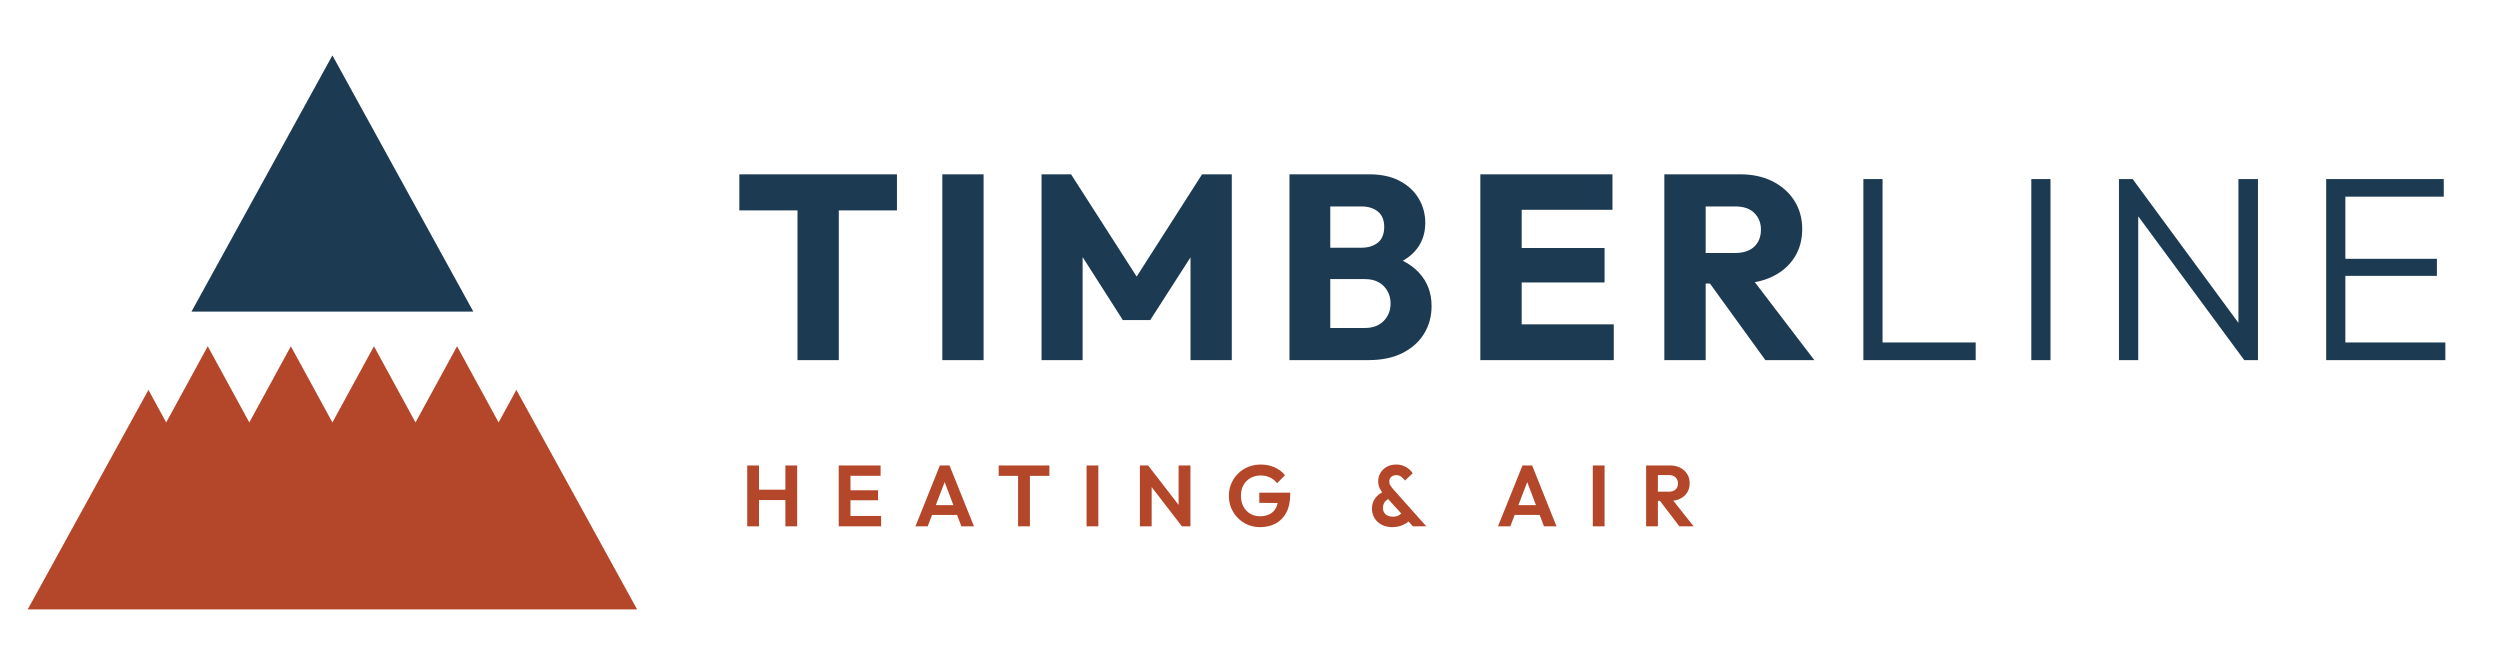
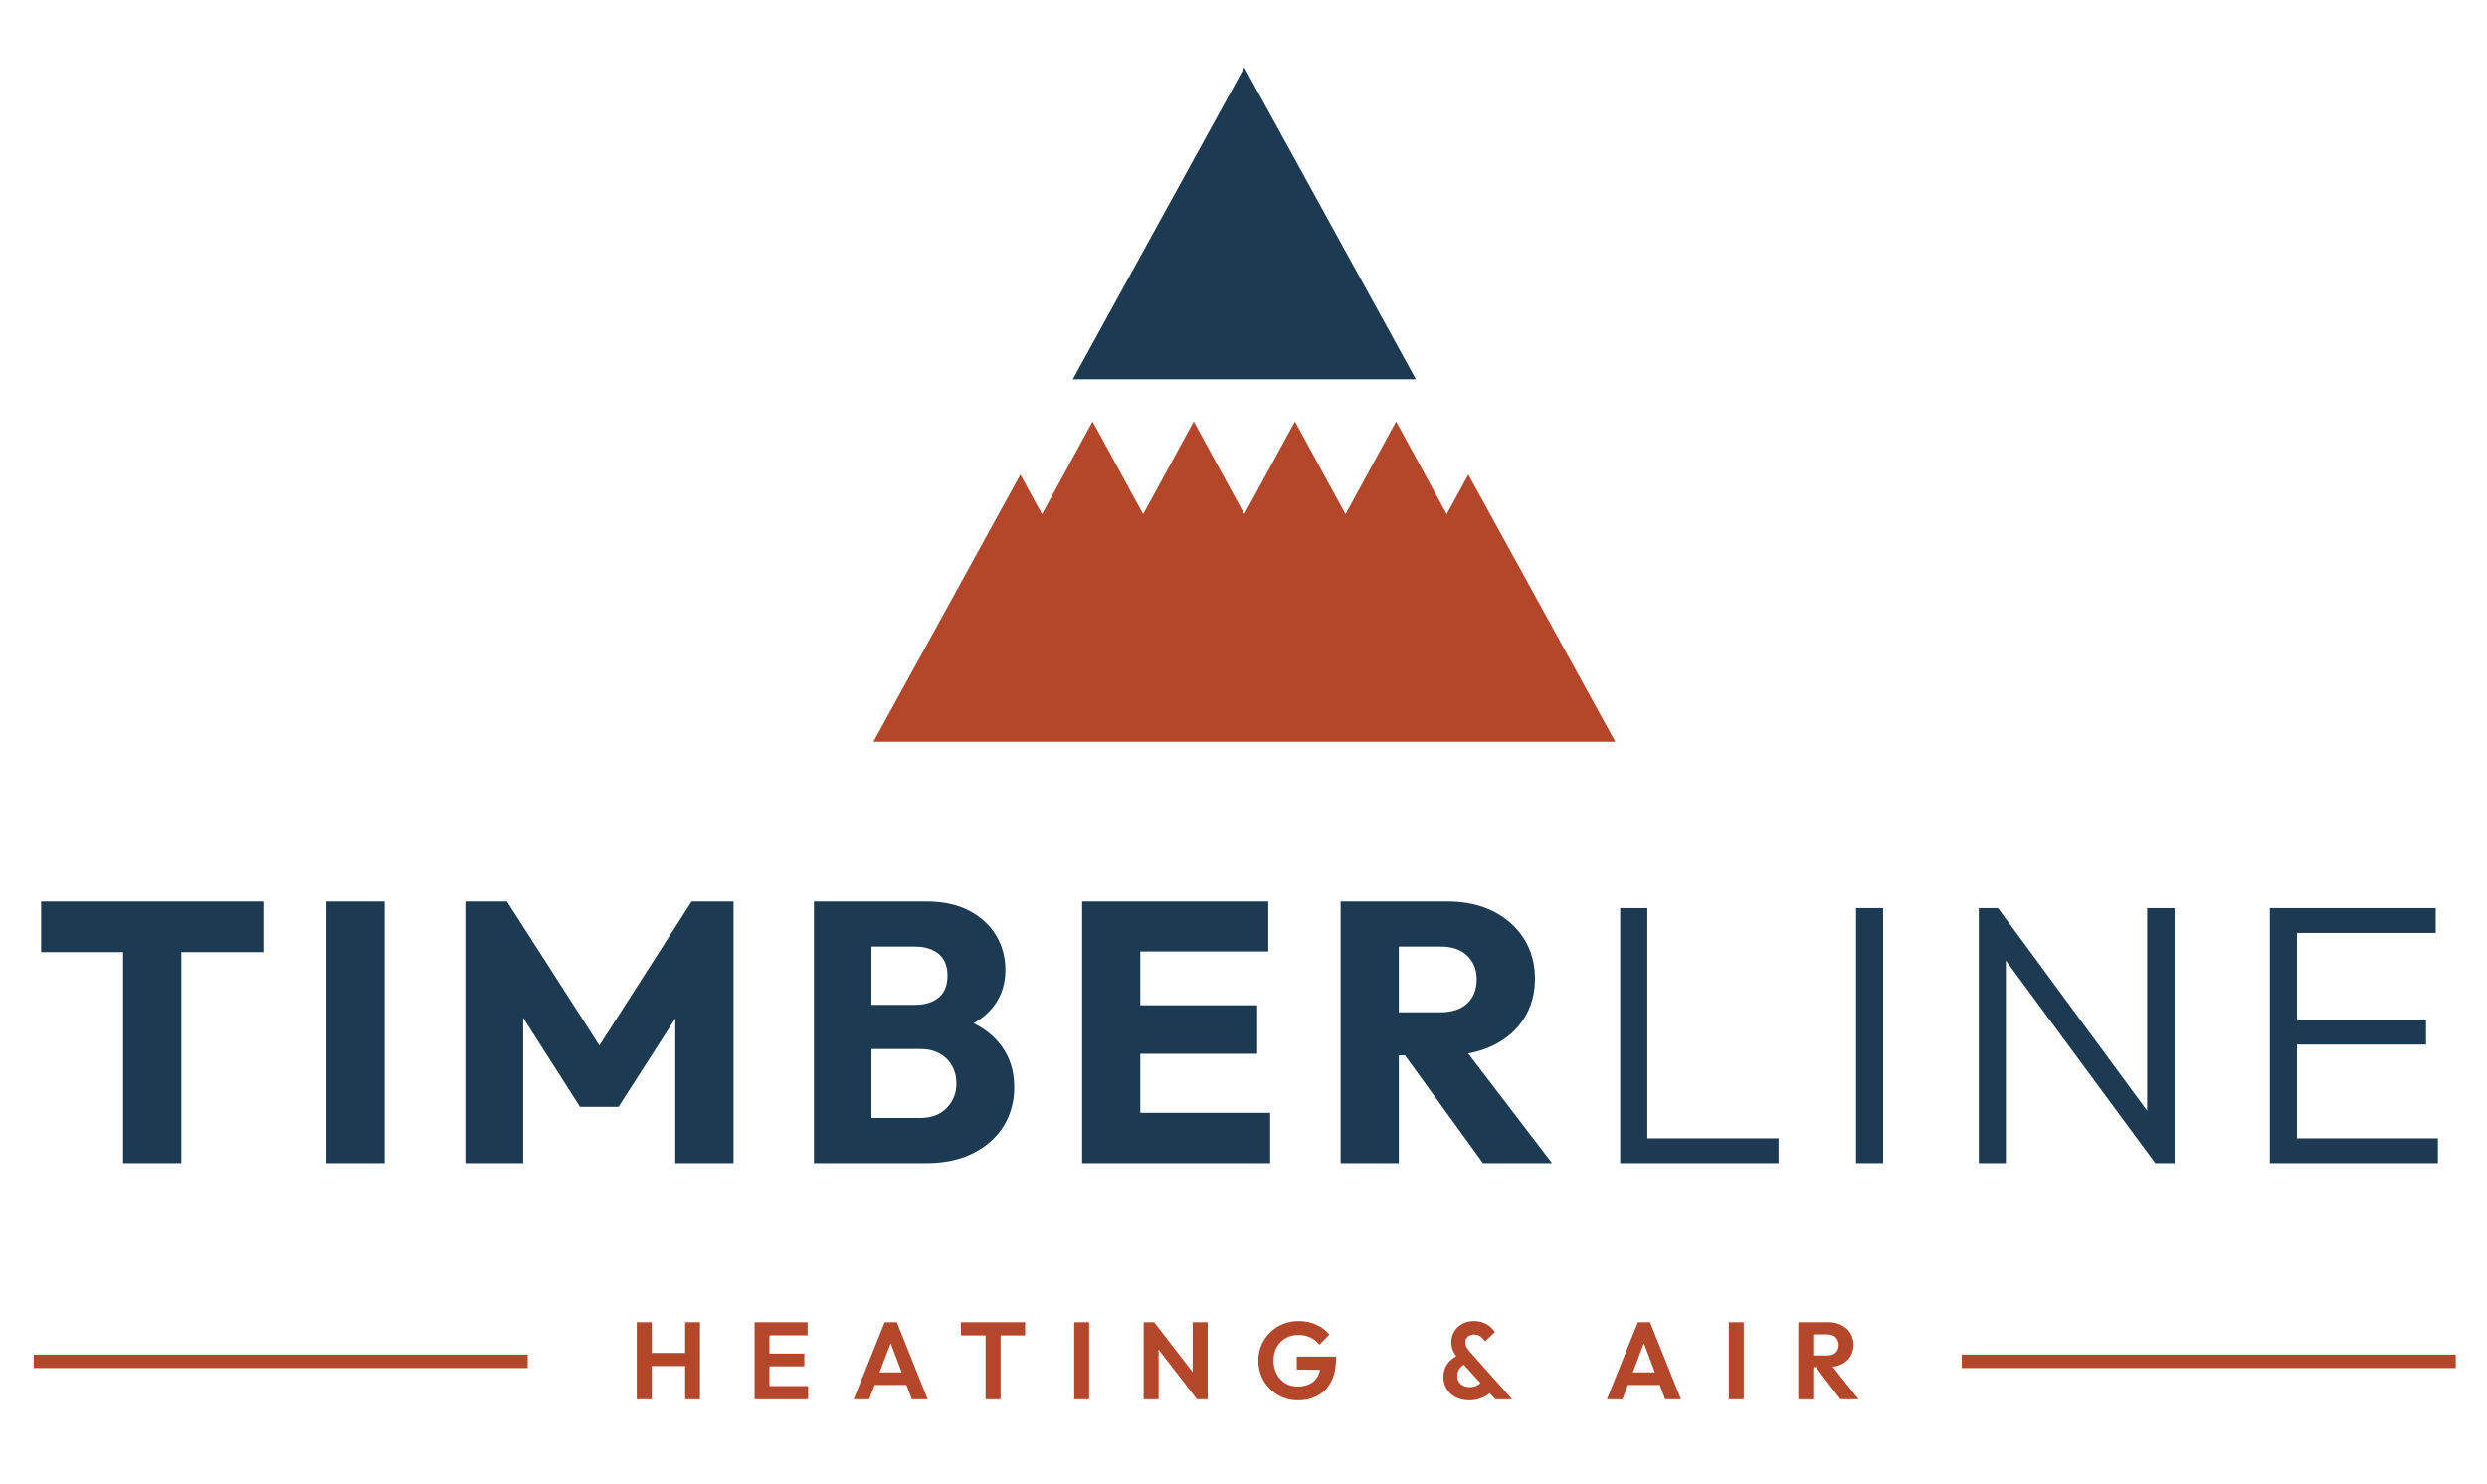
- <svg xmlns="http://www.w3.org/2000/svg" viewBox="0 0 361 96" width="361" height="96">
-   <defs>
-     <clipPath id="tl-m">
-       <path d="M4 88L48 8L92 88Z" />
-     </clipPath>
-   </defs>
-   <g clip-path="url(#tl-m)">
-     <path fill="#1c3a52" d="M0 0H96V45H0Z" />
-     <path fill="#b4472a" d="M0 61L6 50L12 61L18 50L24 61L30 50L36 61L42 50L48 61L54 50L60 61L66 50L72 61L78 50L84 61L90 50L96 61L96 96L0 96Z" />
+ <svg xmlns="http://www.w3.org/2000/svg" viewBox="0 0 295 176" width="295" height="176">
+   <g transform="translate(99.6 0)">
+     <defs>
+       <clipPath id="tl-m">
+         <path d="M4 88L48 8L92 88Z" />
+       </clipPath>
+     </defs>
+     <g clip-path="url(#tl-m)">
+       <path fill="#1c3a52" d="M0 0H96V45H0Z" />
+       <path fill="#b4472a" d="M0 61L6 50L12 61L18 50L24 61L30 50L36 61L42 50L48 61L54 50L60 61L66 50L72 61L78 50L84 61L90 50L96 61L96 96L0 96Z" />
+     </g>
  </g>
-   <path fill="#1c3a52" d="M115.16 52V25.55H121.12V52ZM106.76 30.38V25.17H129.52V30.38ZM136.07 52V25.17H142.03V52ZM150.4 52V25.17H154.66L165.22 41.63H163.05L173.58 25.17H177.87V52H171.91V35.24L172.97 35.51L166.09 46.22H162.14L155.3 35.51L156.33 35.24V52ZM190.76 52V47.36H197.07Q198.82 47.36 199.81 46.34Q200.8 45.31 200.8 43.83Q200.8 42.8 200.34 42.01Q199.88 41.21 199.07 40.75Q198.25 40.3 197.07 40.3H190.76V35.77H196.58Q198.06 35.77 198.97 35.03Q199.88 34.29 199.88 32.77Q199.88 31.29 198.97 30.55Q198.06 29.81 196.58 29.81H190.76V25.17H197.72Q200.3 25.17 202.11 26.12Q203.91 27.07 204.86 28.67Q205.81 30.26 205.81 32.2Q205.81 34.67 204.22 36.38Q202.62 38.09 199.5 38.74L199.66 36.72Q203.04 37.37 204.88 39.35Q206.72 41.32 206.72 44.21Q206.72 46.41 205.64 48.18Q204.56 49.95 202.53 50.97Q200.49 52 197.64 52ZM186.2 52V25.17H192.09V52ZM213.76 52V25.17H219.73V52ZM218.32 52V46.83H233.03V52ZM218.32 40.79V35.81H231.7V40.79ZM218.32 30.3V25.17H232.84V30.3ZM244.89 40.94V36.53H250.55Q252.34 36.53 253.31 35.62Q254.28 34.71 254.28 33.15Q254.28 31.71 253.33 30.76Q252.38 29.81 250.59 29.81H244.89V25.17H251.28Q253.94 25.17 255.95 26.18Q257.96 27.19 259.1 28.97Q260.24 30.76 260.24 33.08Q260.24 35.43 259.1 37.2Q257.96 38.97 255.91 39.95Q253.86 40.94 251.09 40.94ZM240.33 52V25.17H246.3V52ZM254.92 52 246.56 40.45 252.04 38.97 261.99 52ZM269.07 52V25.86H271.84V52ZM270.89 52V49.45H285.29V52ZM293.32 52V25.86H296.09V52ZM305.98 52V25.86H307.96L308.76 29.16V52ZM324.07 52 307.54 29.58 307.96 25.86 324.45 48.28ZM324.07 52 323.23 48.85V25.86H326.05V52ZM335.9 52V25.86H338.67V52ZM337.72 52V49.45H353.11V52ZM337.72 39.84V37.37H351.89V39.84ZM337.72 28.4V25.86H352.88V28.4Z" />
-   <path fill="#b4472a" d="M107.9 76V67.21H109.6V76ZM113.41 76V67.21H115.11V76ZM108.97 72.21V70.71H113.89V72.21ZM121.11 76V67.21H122.81V76ZM122.36 76V74.5H127.23V76ZM122.36 72.24V70.79H126.79V72.24ZM122.36 68.71V67.21H127.16V68.71ZM132.19 76 135.72 67.21H137.11L140.64 76H138.82L136.1 68.79H136.72L133.96 76ZM134.06 74.36V72.94H138.79V74.36ZM147.01 76V67.4H148.72V76ZM144.21 68.72V67.21H151.53V68.72ZM156.9 76V67.21H158.6V76ZM164.6 76V67.21H165.79L166.3 68.91V76ZM170.67 76 165.46 69.25 165.79 67.21 171 73.96ZM170.67 76 170.19 74.35V67.21H171.9V76ZM181.95 76.12Q181.01 76.12 180.19 75.78Q179.38 75.44 178.76 74.81Q178.14 74.19 177.79 73.37Q177.45 72.55 177.45 71.6Q177.45 70.64 177.8 69.82Q178.15 69 178.78 68.38Q179.4 67.76 180.24 67.42Q181.08 67.08 182.05 67.08Q183.14 67.08 184.05 67.48Q184.96 67.89 185.56 68.62L184.41 69.78Q184 69.24 183.39 68.95Q182.78 68.66 182.04 68.66Q181.2 68.66 180.56 69.03Q179.91 69.4 179.55 70.06Q179.19 70.71 179.19 71.59Q179.19 72.46 179.54 73.13Q179.9 73.8 180.52 74.17Q181.14 74.55 181.94 74.55Q182.76 74.55 183.35 74.24Q183.94 73.94 184.25 73.34Q184.56 72.75 184.56 71.89L185.68 72.65L181.84 72.61V71.14H186.31V71.38Q186.31 72.95 185.75 74.01Q185.19 75.06 184.21 75.59Q183.23 76.12 181.95 76.12ZM204.03 76 199.93 71.5Q199.46 70.99 199.24 70.52Q199.01 70.05 199.01 69.49Q199.01 68.83 199.34 68.28Q199.68 67.72 200.26 67.4Q200.84 67.08 201.59 67.08Q202.18 67.08 202.64 67.26Q203.1 67.44 203.44 67.72Q203.79 68.01 204 68.34L202.88 69.39Q202.61 69.03 202.31 68.82Q202.01 68.61 201.61 68.61Q201.19 68.61 200.9 68.86Q200.61 69.11 200.61 69.49Q200.61 69.84 200.76 70.08Q200.91 70.33 201.18 70.64L205.96 76ZM201.09 76.12Q200.19 76.12 199.52 75.78Q198.85 75.42 198.48 74.82Q198.11 74.21 198.11 73.44Q198.11 72.64 198.54 72Q198.98 71.36 199.83 70.96L200.56 72.01Q200.14 72.21 199.92 72.54Q199.7 72.88 199.7 73.36Q199.7 73.74 199.88 74.02Q200.05 74.3 200.38 74.46Q200.7 74.61 201.12 74.61Q201.66 74.61 202.03 74.39Q202.39 74.16 202.6 73.81L203.7 75.01Q203.45 75.31 203.05 75.56Q202.65 75.81 202.15 75.97Q201.65 76.12 201.09 76.12ZM216.31 76 219.85 67.21H221.24L224.76 76H222.95L220.22 68.79H220.85L218.09 76ZM218.19 74.36V72.94H222.91V74.36ZM230 76V67.21H231.7V76ZM238.95 72.33V71H240.99Q241.61 71 241.96 70.68Q242.3 70.36 242.3 69.8Q242.3 69.29 241.96 68.94Q241.61 68.6 240.99 68.6H238.95V67.21H241.14Q241.99 67.21 242.63 67.54Q243.27 67.88 243.63 68.45Q243.99 69.03 243.99 69.78Q243.99 70.55 243.63 71.12Q243.27 71.69 242.62 72.01Q241.97 72.33 241.11 72.33ZM237.7 76V67.21H239.4V76ZM242.5 76 239.6 72.2 241.16 71.71 244.56 76Z" />
+   <path fill="#1c3a52" d="M14.6 138V107.38H21.51V138ZM4.88 112.96V106.94H31.24V112.96ZM38.71 138V106.94H45.62V138ZM55.2 138V106.94H60.13L72.36 125.99H69.85L82.04 106.94H87.01V138H80.1V118.6L81.34 118.9L73.37 131.31H68.8L60.88 118.9L62.06 118.6V138ZM101.83 138V132.63H109.14Q111.16 132.63 112.3 131.44Q113.45 130.26 113.45 128.54Q113.45 127.35 112.92 126.43Q112.39 125.5 111.45 124.98Q110.5 124.45 109.14 124.45H101.83V119.21H108.56Q110.28 119.21 111.34 118.35Q112.39 117.5 112.39 115.74Q112.39 114.02 111.34 113.16Q110.28 112.3 108.56 112.3H101.83V106.94H109.88Q112.88 106.94 114.97 108.04Q117.06 109.14 118.16 110.98Q119.26 112.83 119.26 115.08Q119.26 117.94 117.41 119.92Q115.56 121.9 111.95 122.64L112.13 120.31Q116.04 121.06 118.18 123.35Q120.31 125.64 120.31 128.98Q120.31 131.53 119.06 133.58Q117.8 135.62 115.45 136.81Q113.1 138 109.8 138ZM96.55 138V106.94H103.37V138ZM128.36 138V106.94H135.26V138ZM133.64 138V132.02H150.66V138ZM133.64 125.02V119.26H149.12V125.02ZM133.64 112.88V106.94H150.44V112.88ZM164.3 125.2V120.09H170.85Q172.92 120.09 174.04 119.04Q175.16 117.98 175.16 116.18Q175.16 114.5 174.06 113.4Q172.96 112.3 170.9 112.3H164.3V106.94H171.69Q174.77 106.94 177.1 108.1Q179.43 109.27 180.75 111.34Q182.07 113.4 182.07 116.09Q182.07 118.82 180.75 120.86Q179.43 122.91 177.06 124.05Q174.68 125.2 171.47 125.2ZM159.02 138V106.94H165.92V138ZM175.91 138 166.23 124.62 172.57 122.91 184.1 138ZM192.18 138V107.73H195.4V138ZM194.3 138V135.05H210.97V138ZM220.16 138V107.73H223.37V138ZM234.72 138V107.73H237L237.93 111.56V138ZM255.66 138 236.52 112.04 237 107.73 256.1 133.69ZM255.66 138 254.69 134.35V107.73H257.95V138ZM269.25 138V107.73H272.46V138ZM271.36 138V135.05H289.18V138ZM271.36 123.92V121.06H287.77V123.92ZM271.36 110.68V107.73H288.92V110.68Z" />
+   <path fill="#b4472a" d="M75.53 166V156.86H77.3V166ZM81.27 166V156.86H83.03V166ZM76.65 162.06V160.5H81.76V162.06ZM89.51 166V156.86H91.27V166ZM90.81 166V164.44H95.86V166ZM90.81 162.09V160.58H95.41V162.09ZM90.81 158.42V156.86H95.8V158.42ZM101.26 166 104.94 156.86H106.38L110.04 166H108.16L105.33 158.5H105.98L103.1 166ZM103.21 164.3V162.81H108.12V164.3ZM116.91 166V157.06H118.69V166ZM113.99 158.43V156.86H121.6V158.43ZM127.42 166V156.86H129.19V166ZM135.66 166V156.86H136.9L137.43 158.63V166ZM141.98 166 136.56 158.98 136.9 156.86 142.32 163.88ZM141.98 166 141.47 164.28V156.86H143.25V166ZM153.94 166.13Q152.96 166.13 152.11 165.77Q151.26 165.41 150.62 164.76Q149.97 164.12 149.62 163.26Q149.26 162.41 149.26 161.42Q149.26 160.42 149.62 159.57Q149.99 158.72 150.64 158.08Q151.29 157.43 152.16 157.08Q153.03 156.72 154.04 156.72Q155.17 156.72 156.12 157.14Q157.07 157.56 157.69 158.33L156.5 159.53Q156.07 158.97 155.43 158.67Q154.8 158.37 154.03 158.37Q153.16 158.37 152.49 158.75Q151.82 159.14 151.44 159.82Q151.06 160.5 151.06 161.41Q151.06 162.32 151.44 163.02Q151.81 163.71 152.45 164.1Q153.09 164.49 153.92 164.49Q154.78 164.49 155.39 164.17Q156 163.85 156.33 163.24Q156.65 162.62 156.65 161.72L157.81 162.52L153.82 162.48V160.94H158.47V161.19Q158.47 162.83 157.89 163.93Q157.3 165.03 156.28 165.58Q155.26 166.13 153.94 166.13ZM177.36 166 173.1 161.32Q172.61 160.79 172.38 160.3Q172.15 159.81 172.15 159.23Q172.15 158.54 172.49 157.97Q172.84 157.39 173.44 157.06Q174.04 156.72 174.82 156.72Q175.44 156.72 175.92 156.91Q176.4 157.09 176.76 157.39Q177.11 157.69 177.33 158.03L176.16 159.12Q175.89 158.75 175.58 158.53Q175.27 158.32 174.85 158.32Q174.41 158.32 174.11 158.58Q173.81 158.84 173.81 159.23Q173.81 159.59 173.97 159.84Q174.12 160.1 174.4 160.42L179.37 166ZM174.3 166.13Q173.37 166.13 172.67 165.77Q171.98 165.4 171.59 164.77Q171.21 164.14 171.21 163.34Q171.21 162.5 171.66 161.84Q172.11 161.18 172.99 160.76L173.76 161.85Q173.32 162.06 173.09 162.41Q172.86 162.75 172.86 163.26Q172.86 163.65 173.04 163.94Q173.23 164.23 173.56 164.39Q173.9 164.56 174.34 164.56Q174.9 164.56 175.28 164.32Q175.66 164.09 175.88 163.72L177.02 164.97Q176.76 165.28 176.35 165.55Q175.93 165.81 175.41 165.97Q174.89 166.13 174.3 166.13ZM190.6 166 194.28 156.86H195.72L199.39 166H197.51L194.67 158.5H195.32L192.45 166ZM192.55 164.3V162.81H197.47V164.3ZM205.07 166V156.86H206.84V166ZM214.61 162.18V160.8H216.73Q217.38 160.8 217.74 160.47Q218.09 160.14 218.09 159.55Q218.09 159.02 217.74 158.66Q217.38 158.3 216.73 158.3H214.61V156.86H216.88Q217.77 156.86 218.44 157.21Q219.11 157.55 219.48 158.15Q219.85 158.75 219.85 159.53Q219.85 160.33 219.48 160.92Q219.11 161.51 218.43 161.85Q217.76 162.18 216.86 162.18ZM213.31 166V156.86H215.08V166ZM218.3 166 215.29 162.05 216.91 161.54 220.45 166Z" />
+   <path stroke="#b4472a" stroke-width="1.6" d="M4.0 161.5H62.6M232.7 161.5H291.3" />
</svg>
